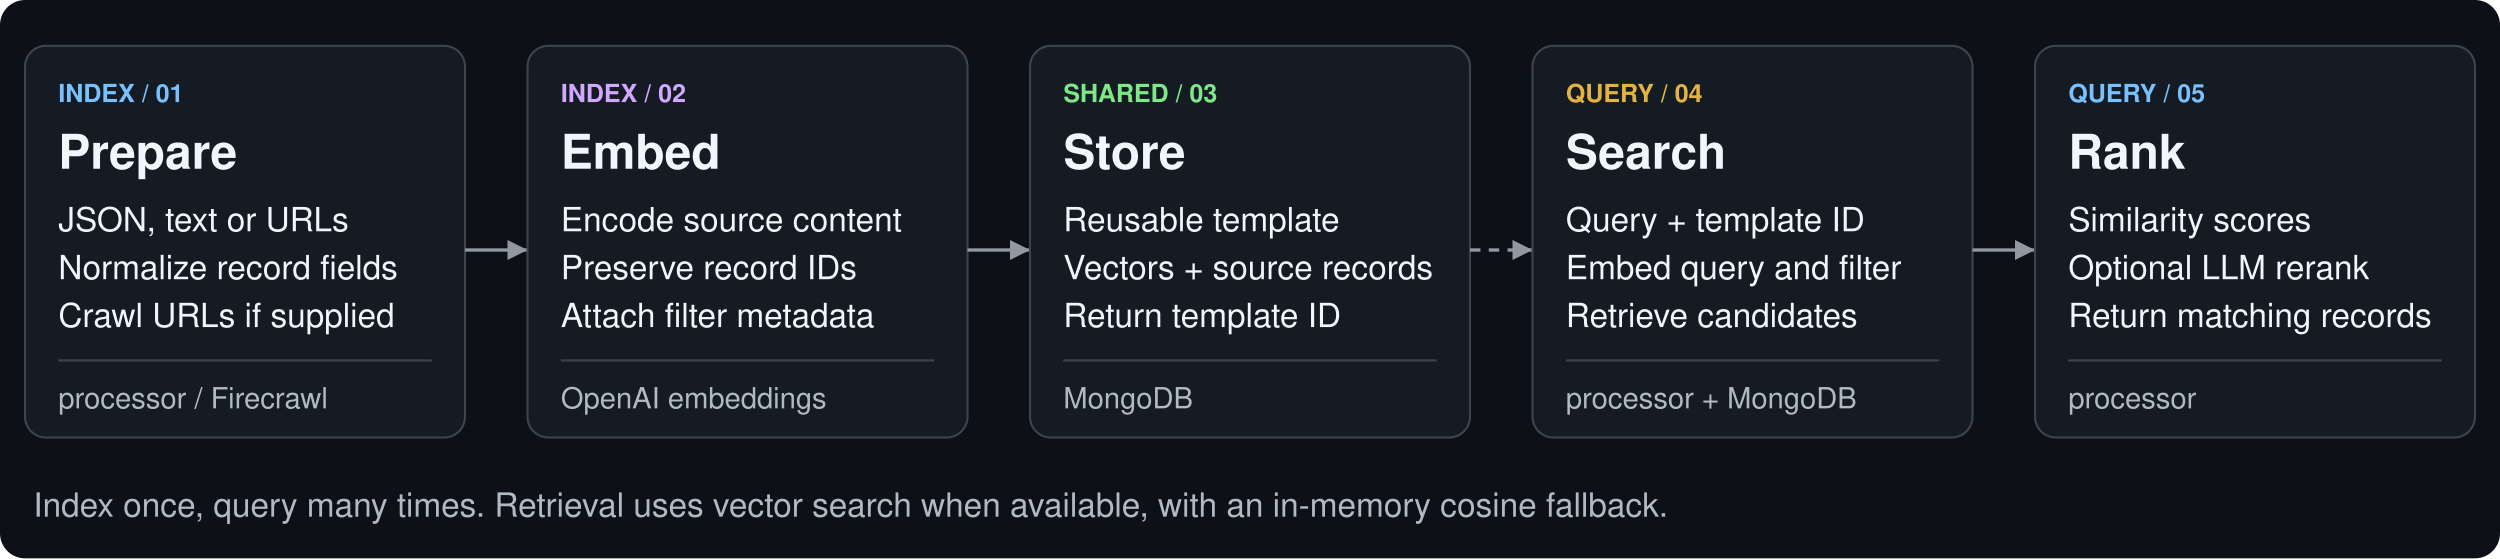
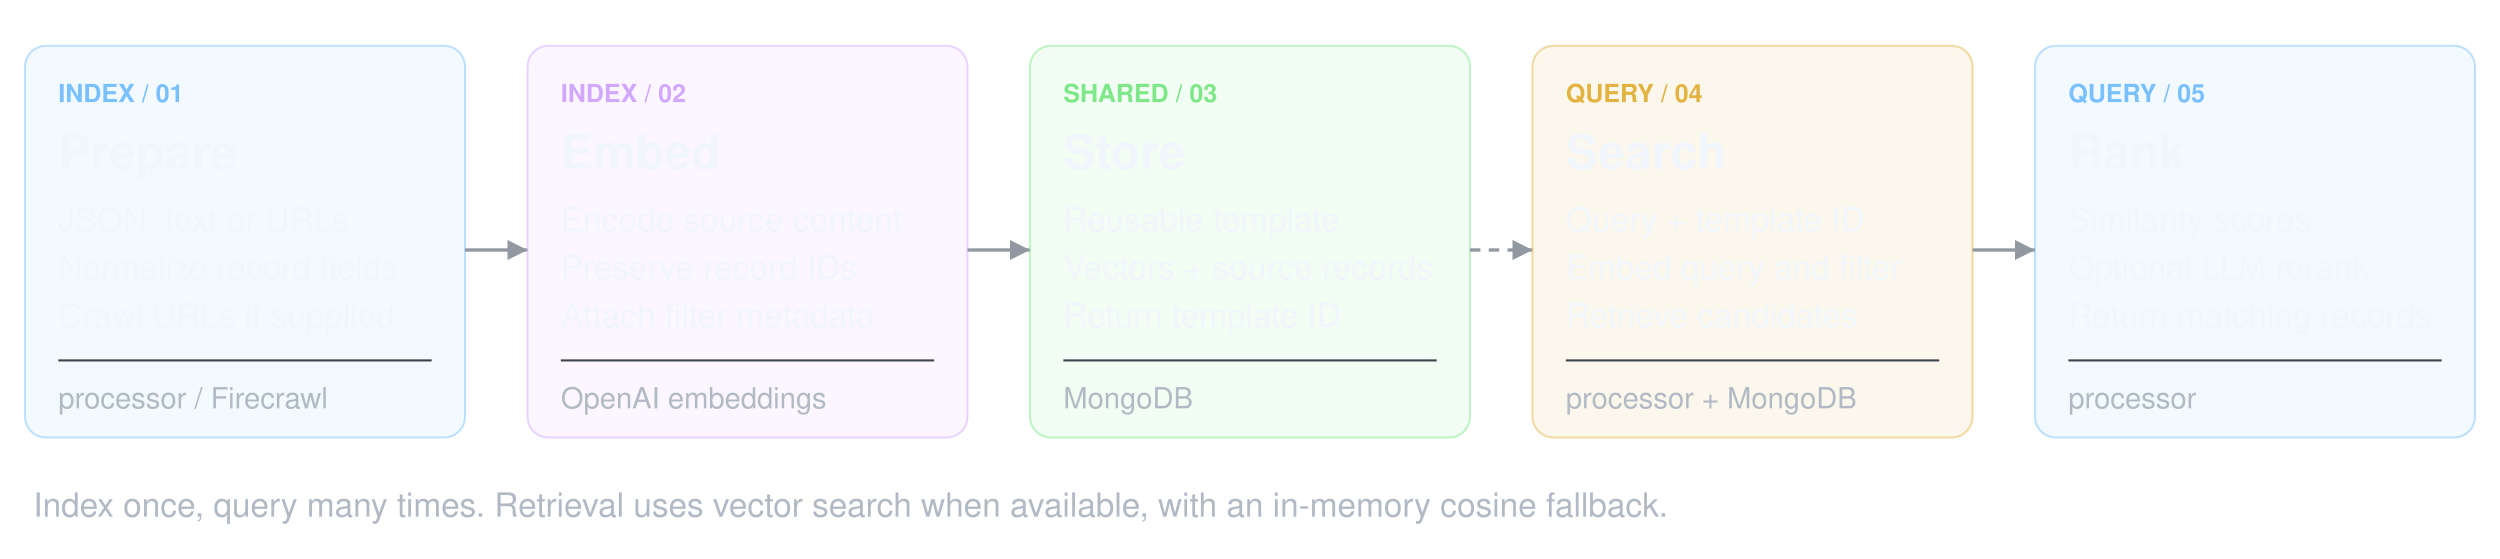
<svg xmlns="http://www.w3.org/2000/svg" width="1200" height="268" viewBox="0 0 1200 268" role="img" aria-labelledby="title desc">
  <defs>
    <marker id="arrow" viewBox="0 0 8 8" refX="8" refY="4" markerWidth="6" markerHeight="6" orient="auto-start-reverse">
      <path d="M0 0L8 4L0 8Z" fill="#9198a1" />
    </marker>
  </defs>
-   <rect width="1200" height="268" rx="12" fill="#0d1117" />
  <g font-family="-apple-system, BlinkMacSystemFont, Segoe UI, Helvetica, Arial, sans-serif">
-     <rect x="12" y="22" width="211.2" height="188" rx="10" fill="#151b23" stroke="#3d444d" />
+     <rect x="12" y="22" width="211.2" height="188" rx="10" fill="#79c0ff" fill-opacity="0.10" stroke="#79c0ff" stroke-opacity="0.45" />
    <text x="28" y="49" font-size="12" font-weight="650" fill="#79c0ff" text-anchor="start">INDEX / 01</text>
    <text x="28" y="81" font-size="23" font-weight="650" fill="#f0f6fc" text-anchor="start">Prepare</text>
    <text x="28" y="111" font-size="16" font-weight="400" fill="#f0f6fc" text-anchor="start">JSON, text or URLs</text>
    <text x="28" y="134" font-size="16" font-weight="400" fill="#f0f6fc" text-anchor="start">Normalize record fields</text>
    <text x="28" y="157" font-size="16" font-weight="400" fill="#f0f6fc" text-anchor="start">Crawl URLs if supplied</text>
    <path d="M28 173 H207.2" stroke="#3d444d" />
    <text x="28" y="196" font-size="14" font-weight="400" fill="#b1bac4" text-anchor="start">processor / Firecrawl</text>
    <path d="M223.2 120 H253.2" fill="none" stroke="#9198a1" stroke-width="1.6" marker-end="url(#arrow)" />
-     <rect x="253.2" y="22" width="211.2" height="188" rx="10" fill="#151b23" stroke="#3d444d" />
+     <rect x="253.2" y="22" width="211.2" height="188" rx="10" fill="#d2a8ff" fill-opacity="0.10" stroke="#d2a8ff" stroke-opacity="0.45" />
    <text x="269.2" y="49" font-size="12" font-weight="650" fill="#d2a8ff" text-anchor="start">INDEX / 02</text>
    <text x="269.2" y="81" font-size="23" font-weight="650" fill="#f0f6fc" text-anchor="start">Embed</text>
    <text x="269.2" y="111" font-size="16" font-weight="400" fill="#f0f6fc" text-anchor="start">Encode source content</text>
    <text x="269.2" y="134" font-size="16" font-weight="400" fill="#f0f6fc" text-anchor="start">Preserve record IDs</text>
    <text x="269.2" y="157" font-size="16" font-weight="400" fill="#f0f6fc" text-anchor="start">Attach filter metadata</text>
    <path d="M269.2 173 H448.4" stroke="#3d444d" />
    <text x="269.2" y="196" font-size="14" font-weight="400" fill="#b1bac4" text-anchor="start">OpenAI embeddings</text>
    <path d="M464.4 120 H494.4" fill="none" stroke="#9198a1" stroke-width="1.6" marker-end="url(#arrow)" />
-     <rect x="494.4" y="22" width="211.2" height="188" rx="10" fill="#151b23" stroke="#3d444d" />
+     <rect x="494.4" y="22" width="211.2" height="188" rx="10" fill="#7ee787" fill-opacity="0.10" stroke="#7ee787" stroke-opacity="0.45" />
    <text x="510.4" y="49" font-size="12" font-weight="650" fill="#7ee787" text-anchor="start">SHARED / 03</text>
    <text x="510.4" y="81" font-size="23" font-weight="650" fill="#f0f6fc" text-anchor="start">Store</text>
    <text x="510.4" y="111" font-size="16" font-weight="400" fill="#f0f6fc" text-anchor="start">Reusable template</text>
    <text x="510.4" y="134" font-size="16" font-weight="400" fill="#f0f6fc" text-anchor="start">Vectors + source records</text>
    <text x="510.4" y="157" font-size="16" font-weight="400" fill="#f0f6fc" text-anchor="start">Return template ID</text>
    <path d="M510.4 173 H689.6" stroke="#3d444d" />
    <text x="510.4" y="196" font-size="14" font-weight="400" fill="#b1bac4" text-anchor="start">MongoDB</text>
    <path d="M705.6 120 H735.6" fill="none" stroke="#9198a1" stroke-width="1.6" stroke-dasharray="5 4" marker-end="url(#arrow)" />
-     <rect x="735.6" y="22" width="211.2" height="188" rx="10" fill="#151b23" stroke="#3d444d" />
+     <rect x="735.6" y="22" width="211.2" height="188" rx="10" fill="#e3b341" fill-opacity="0.10" stroke="#e3b341" stroke-opacity="0.45" />
    <text x="751.6" y="49" font-size="12" font-weight="650" fill="#e3b341" text-anchor="start">QUERY / 04</text>
    <text x="751.6" y="81" font-size="23" font-weight="650" fill="#f0f6fc" text-anchor="start">Search</text>
    <text x="751.6" y="111" font-size="16" font-weight="400" fill="#f0f6fc" text-anchor="start">Query + template ID</text>
    <text x="751.6" y="134" font-size="16" font-weight="400" fill="#f0f6fc" text-anchor="start">Embed query and filter</text>
    <text x="751.6" y="157" font-size="16" font-weight="400" fill="#f0f6fc" text-anchor="start">Retrieve candidates</text>
    <path d="M751.6 173 H930.8" stroke="#3d444d" />
    <text x="751.6" y="196" font-size="14" font-weight="400" fill="#b1bac4" text-anchor="start">processor + MongoDB</text>
    <path d="M946.8 120 H976.8" fill="none" stroke="#9198a1" stroke-width="1.6" marker-end="url(#arrow)" />
-     <rect x="976.8" y="22" width="211.2" height="188" rx="10" fill="#151b23" stroke="#3d444d" />
+     <rect x="976.8" y="22" width="211.2" height="188" rx="10" fill="#79c0ff" fill-opacity="0.10" stroke="#79c0ff" stroke-opacity="0.45" />
    <text x="992.8" y="49" font-size="12" font-weight="650" fill="#79c0ff" text-anchor="start">QUERY / 05</text>
    <text x="992.8" y="81" font-size="23" font-weight="650" fill="#f0f6fc" text-anchor="start">Rank</text>
    <text x="992.8" y="111" font-size="16" font-weight="400" fill="#f0f6fc" text-anchor="start">Similarity scores</text>
    <text x="992.8" y="134" font-size="16" font-weight="400" fill="#f0f6fc" text-anchor="start">Optional LLM rerank</text>
    <text x="992.8" y="157" font-size="16" font-weight="400" fill="#f0f6fc" text-anchor="start">Return matching records</text>
    <path d="M992.8 173 H1172" stroke="#3d444d" />
    <text x="992.8" y="196" font-size="14" font-weight="400" fill="#b1bac4" text-anchor="start">processor</text>
    <text x="16" y="248" font-size="16" font-weight="400" fill="#b1bac4" text-anchor="start">Index once, query many times. Retrieval uses vector search when available, with an in-memory cosine fallback.</text>
  </g>
</svg>
